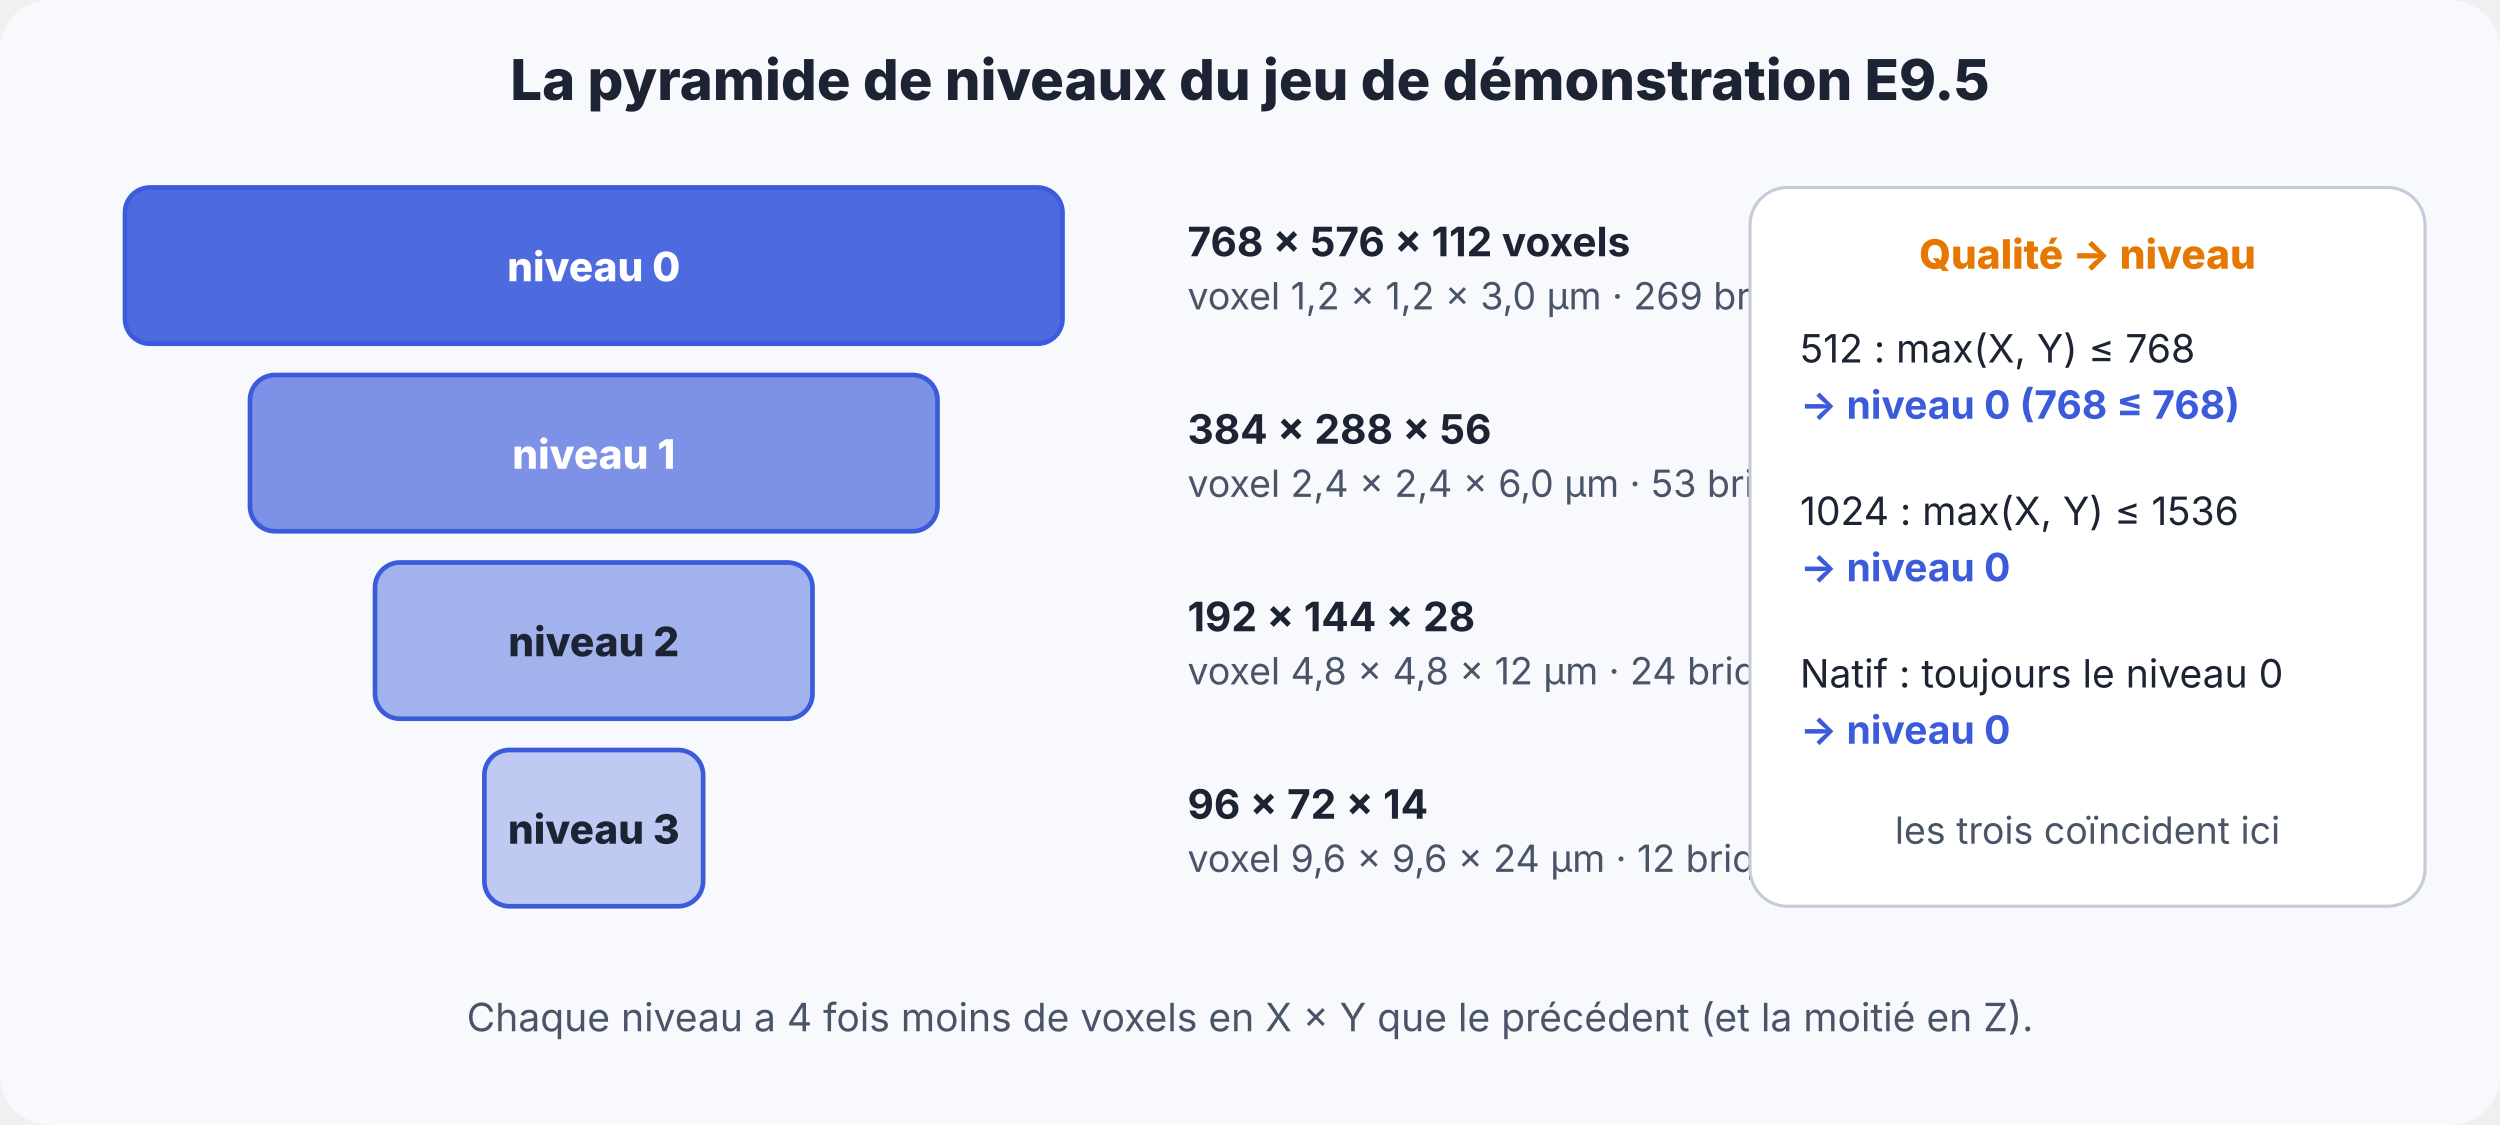
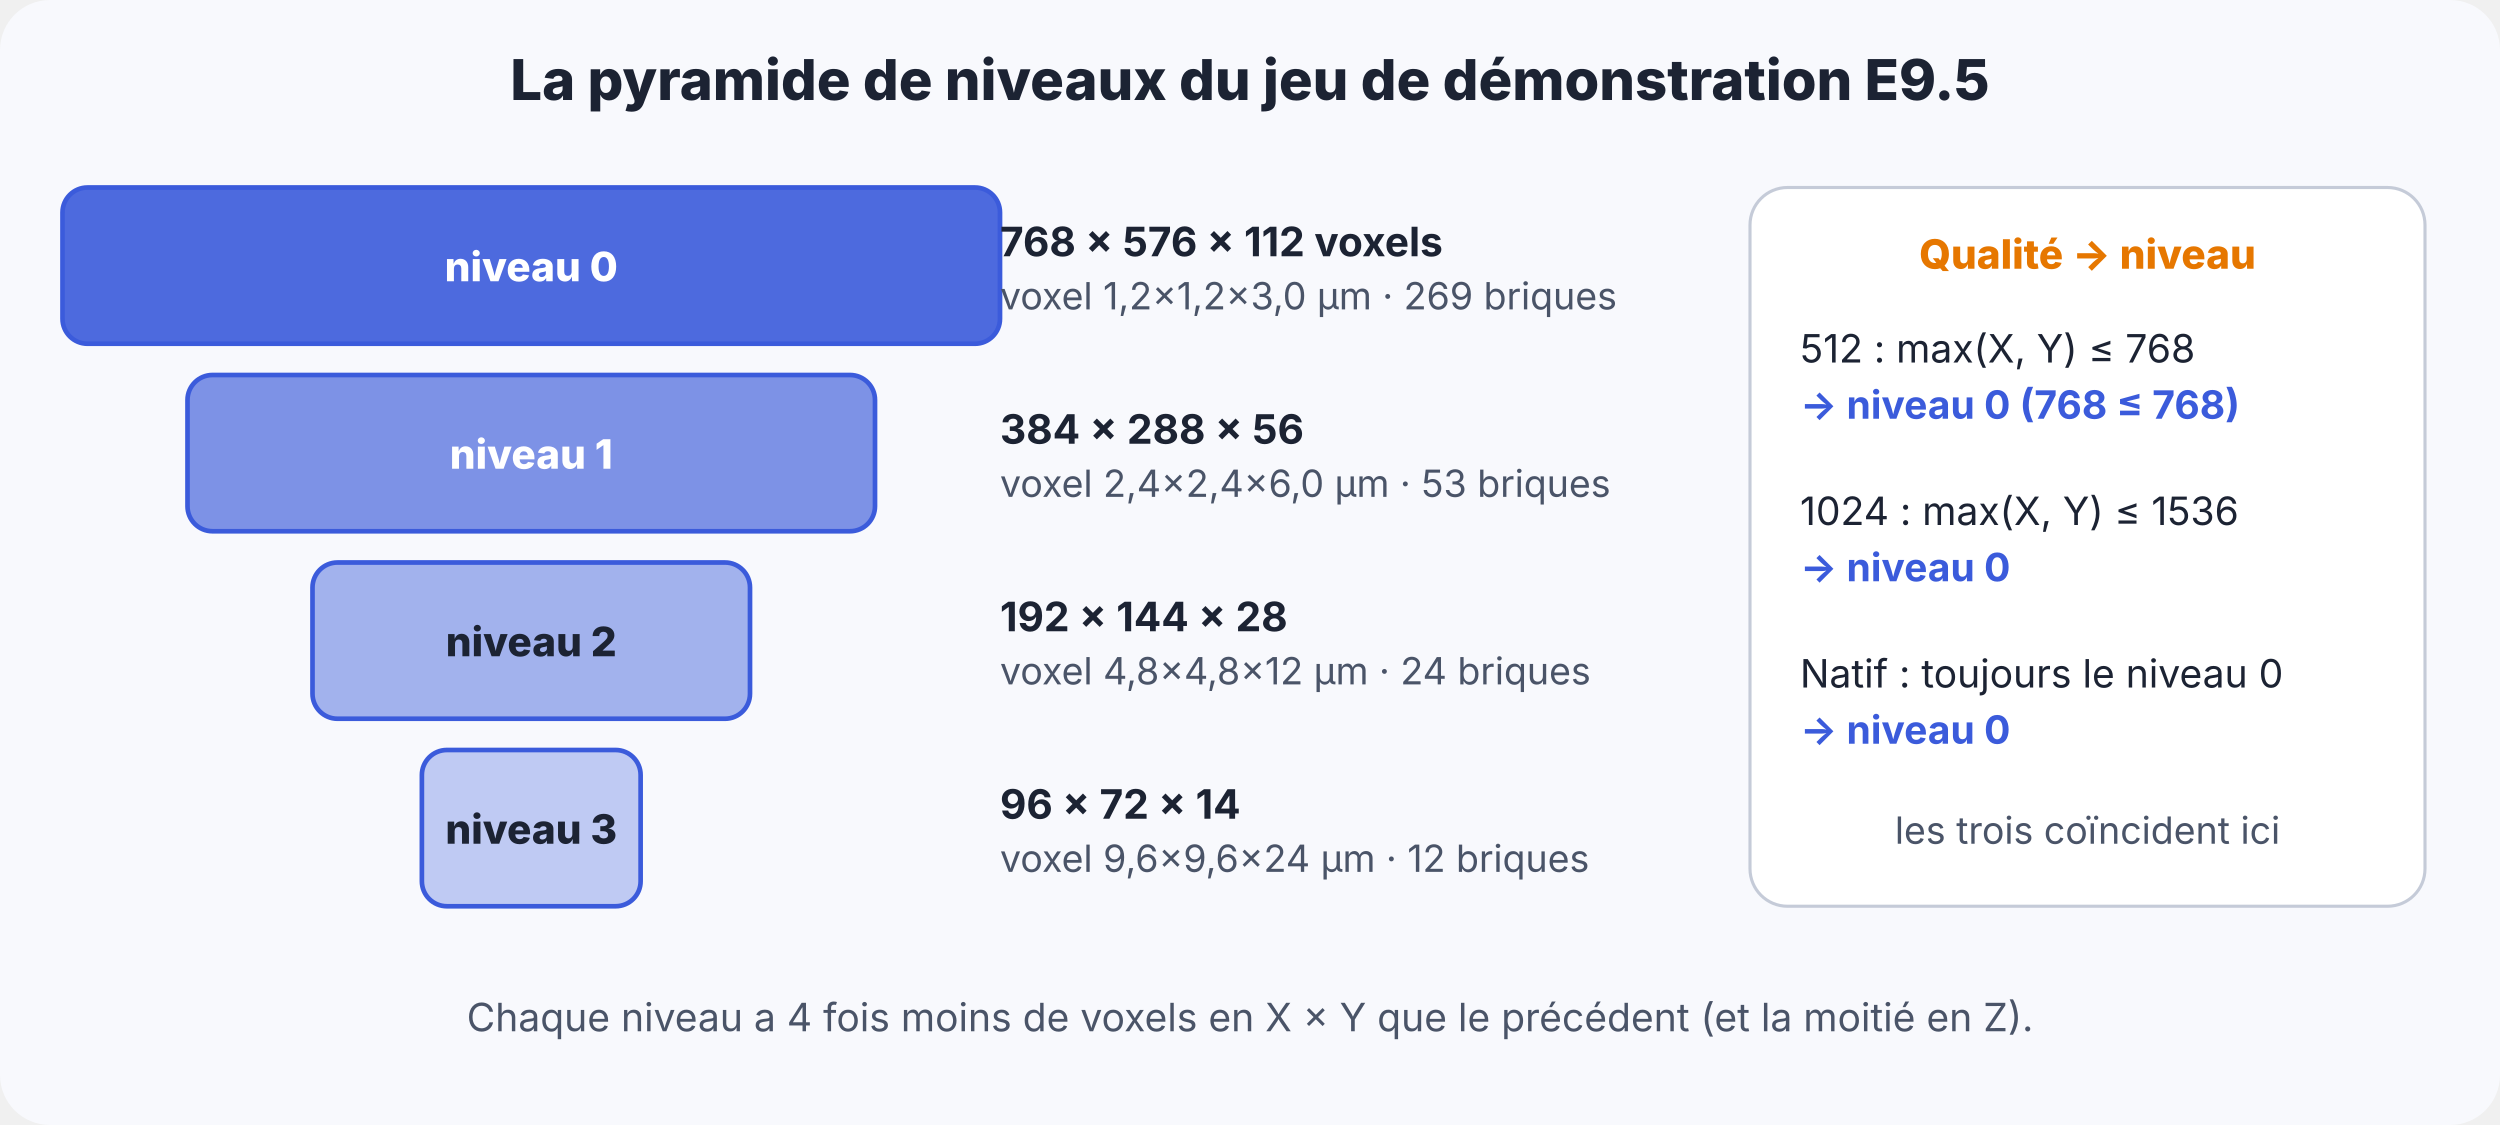
<svg xmlns="http://www.w3.org/2000/svg" viewBox="0 0 800 360" font-family="Inter, sans-serif">
  <rect width="800" height="360" rx="16" fill="#f8f9fd" />
  <text x="400" y="32" text-anchor="middle" font-size="18" font-weight="800" fill="#1c2333">La pyramide de niveaux du jeu de démonstration E9.5</text>
-   <g stroke="#3b5bdb" stroke-width="1.5">
+   <g transform="translate(-20,0)" stroke="#3b5bdb" stroke-width="1.5">
    <rect x="40" y="60" width="300" height="50" rx="8" fill="#3b5bdb" fill-opacity="0.9" />
    <rect x="80" y="120" width="220" height="50" rx="8" fill="#3b5bdb" fill-opacity="0.65" />
    <rect x="120" y="180" width="140" height="50" rx="8" fill="#3b5bdb" fill-opacity="0.45" />
    <rect x="155" y="240" width="70" height="50" rx="8" fill="#3b5bdb" fill-opacity="0.3" />
  </g>
-   <g font-size="13" font-weight="800" fill="#fff" text-anchor="middle">
+   <g transform="translate(-20,0)" font-size="13" font-weight="800" fill="#fff" text-anchor="middle">
    <text x="190" y="90">niveau 0</text>
    <text x="190" y="150">niveau 1</text>
    <text x="190" y="210" fill="#1c2333">niveau 2</text>
    <text x="190" y="270" fill="#1c2333">niveau 3</text>
  </g>
  <g font-size="13" fill="#1c2333">
-     <text x="380" y="82" font-weight="700">768 × 576 × 112 voxels</text>
-     <text x="380" y="99" fill="#4a5468" font-size="12">voxel 1,2 × 1,2 × 3,0 µm · 269 briques</text>
-     <text x="380" y="142" font-weight="700">384 × 288 × 56</text>
-     <text x="380" y="159" fill="#4a5468" font-size="12">voxel 2,4 × 2,4 × 6,0 µm · 53 briques</text>
-     <text x="380" y="202" font-weight="700">192 × 144 × 28</text>
-     <text x="380" y="219" fill="#4a5468" font-size="12">voxel 4,8 × 4,8 × 12 µm · 24 briques</text>
-     <text x="380" y="262" font-weight="700">96 × 72 × 14</text>
-     <text x="380" y="279" fill="#4a5468" font-size="12">voxel 9,6 × 9,6 × 24 µm · 12 briques</text>
+     <text x="320" y="82" font-weight="700">768 × 576 × 112 voxels</text>
+     <text x="320" y="99" fill="#4a5468" font-size="12">voxel 1,2×1,2×3,0 µm · 269 briques</text>
+     <text x="320" y="142" font-weight="700">384 × 288 × 56</text>
+     <text x="320" y="159" fill="#4a5468" font-size="12">voxel 2,4×2,4×6,0 µm · 53 briques</text>
+     <text x="320" y="202" font-weight="700">192 × 144 × 28</text>
+     <text x="320" y="219" fill="#4a5468" font-size="12">voxel 4,8×4,8×12 µm · 24 briques</text>
+     <text x="320" y="262" font-weight="700">96 × 72 × 14</text>
+     <text x="320" y="279" fill="#4a5468" font-size="12">voxel 9,6×9,6×24 µm · 12 briques</text>
  </g>
  <rect x="560" y="60" width="216" height="230" rx="12" fill="#fff" stroke="#c5cbd8" />
  <text x="668" y="86" text-anchor="middle" font-size="13" font-weight="800" fill="#e67700">Qualité → niveau</text>
  <text x="576" y="116" font-size="12.5" fill="#1c2333">512 : max(X, Y) ≤ 768</text>
  <text x="576" y="134" font-size="12.5" font-weight="700" fill="#3b5bdb">→ niveau 0 (768 ≤ 768)</text>
  <text x="576" y="168" font-size="12.5" fill="#1c2333">1024 : max(X, Y) ≤ 1536</text>
  <text x="576" y="186" font-size="12.5" font-weight="700" fill="#3b5bdb">→ niveau 0</text>
  <text x="576" y="220" font-size="12.5" fill="#1c2333">Natif : toujours le niveau 0</text>
  <text x="576" y="238" font-size="12.5" font-weight="700" fill="#3b5bdb">→ niveau 0</text>
  <text x="668" y="270" text-anchor="middle" font-size="12" fill="#4a5468">les trois coïncident ici</text>
  <text x="400" y="330" text-anchor="middle" font-size="12.5" fill="#4a5468">Chaque niveau a 4 fois moins de voxels en X × Y que le précédent (et la moitié en Z).</text>
</svg>
